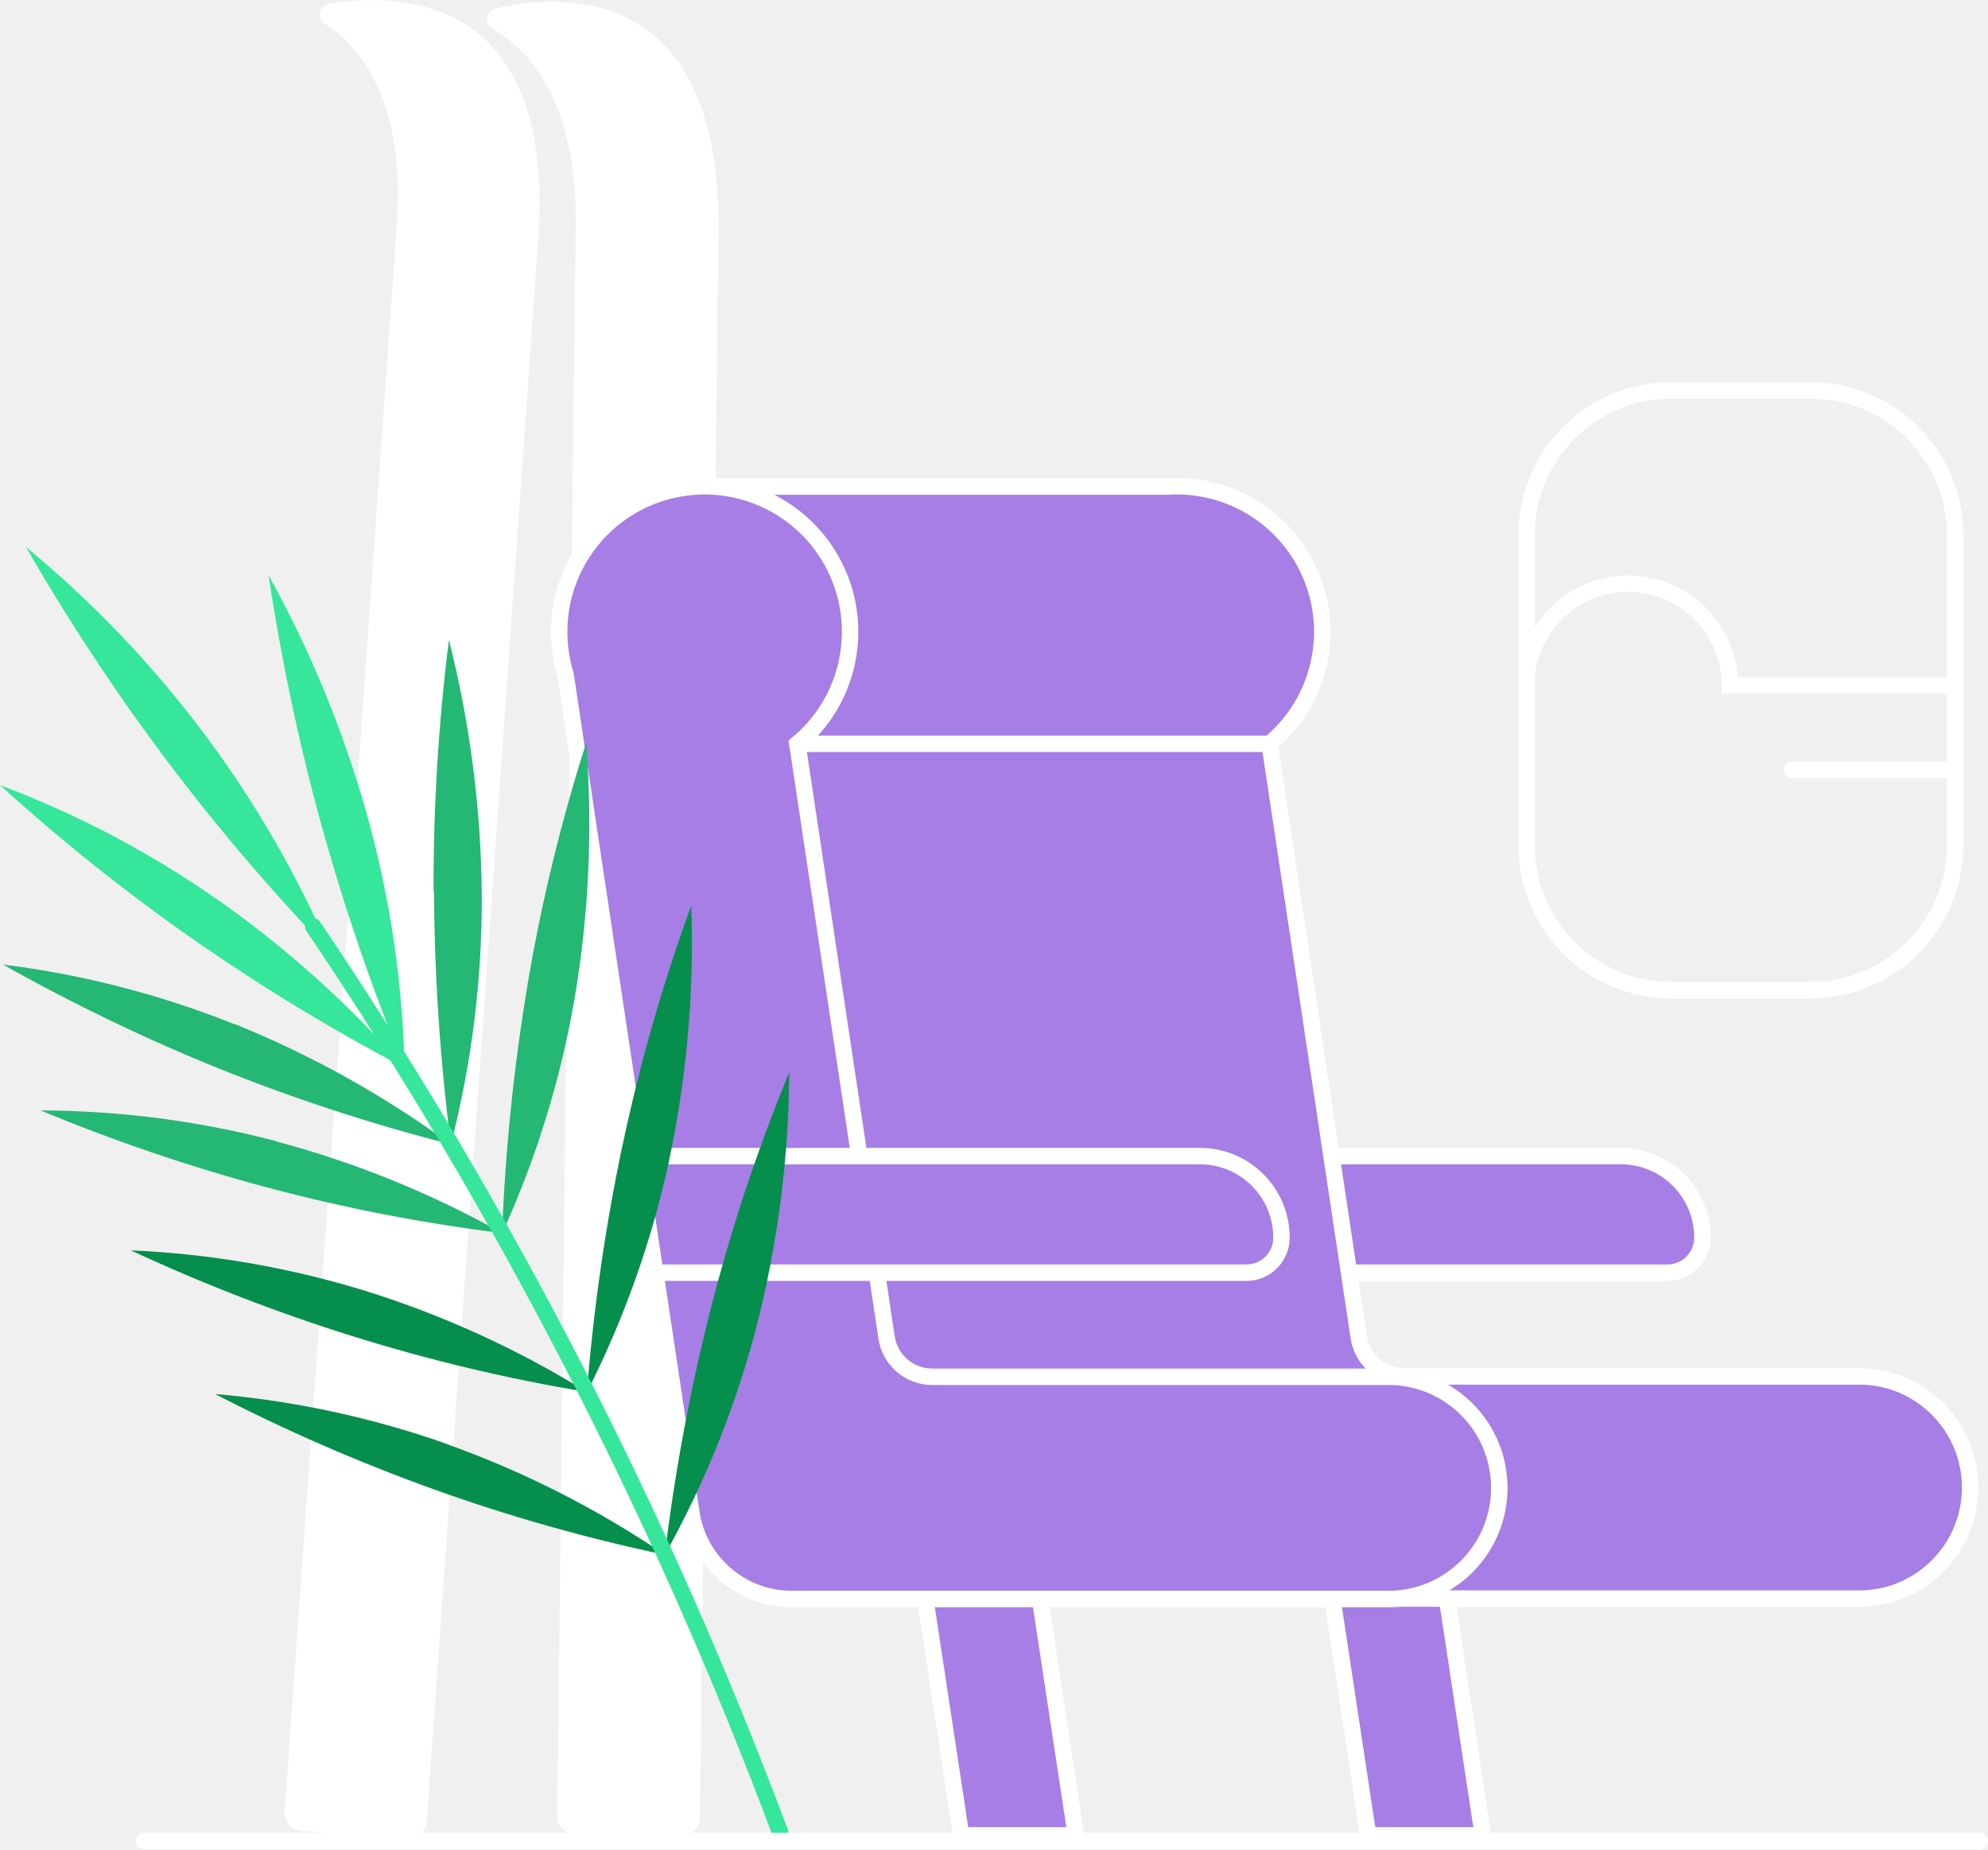
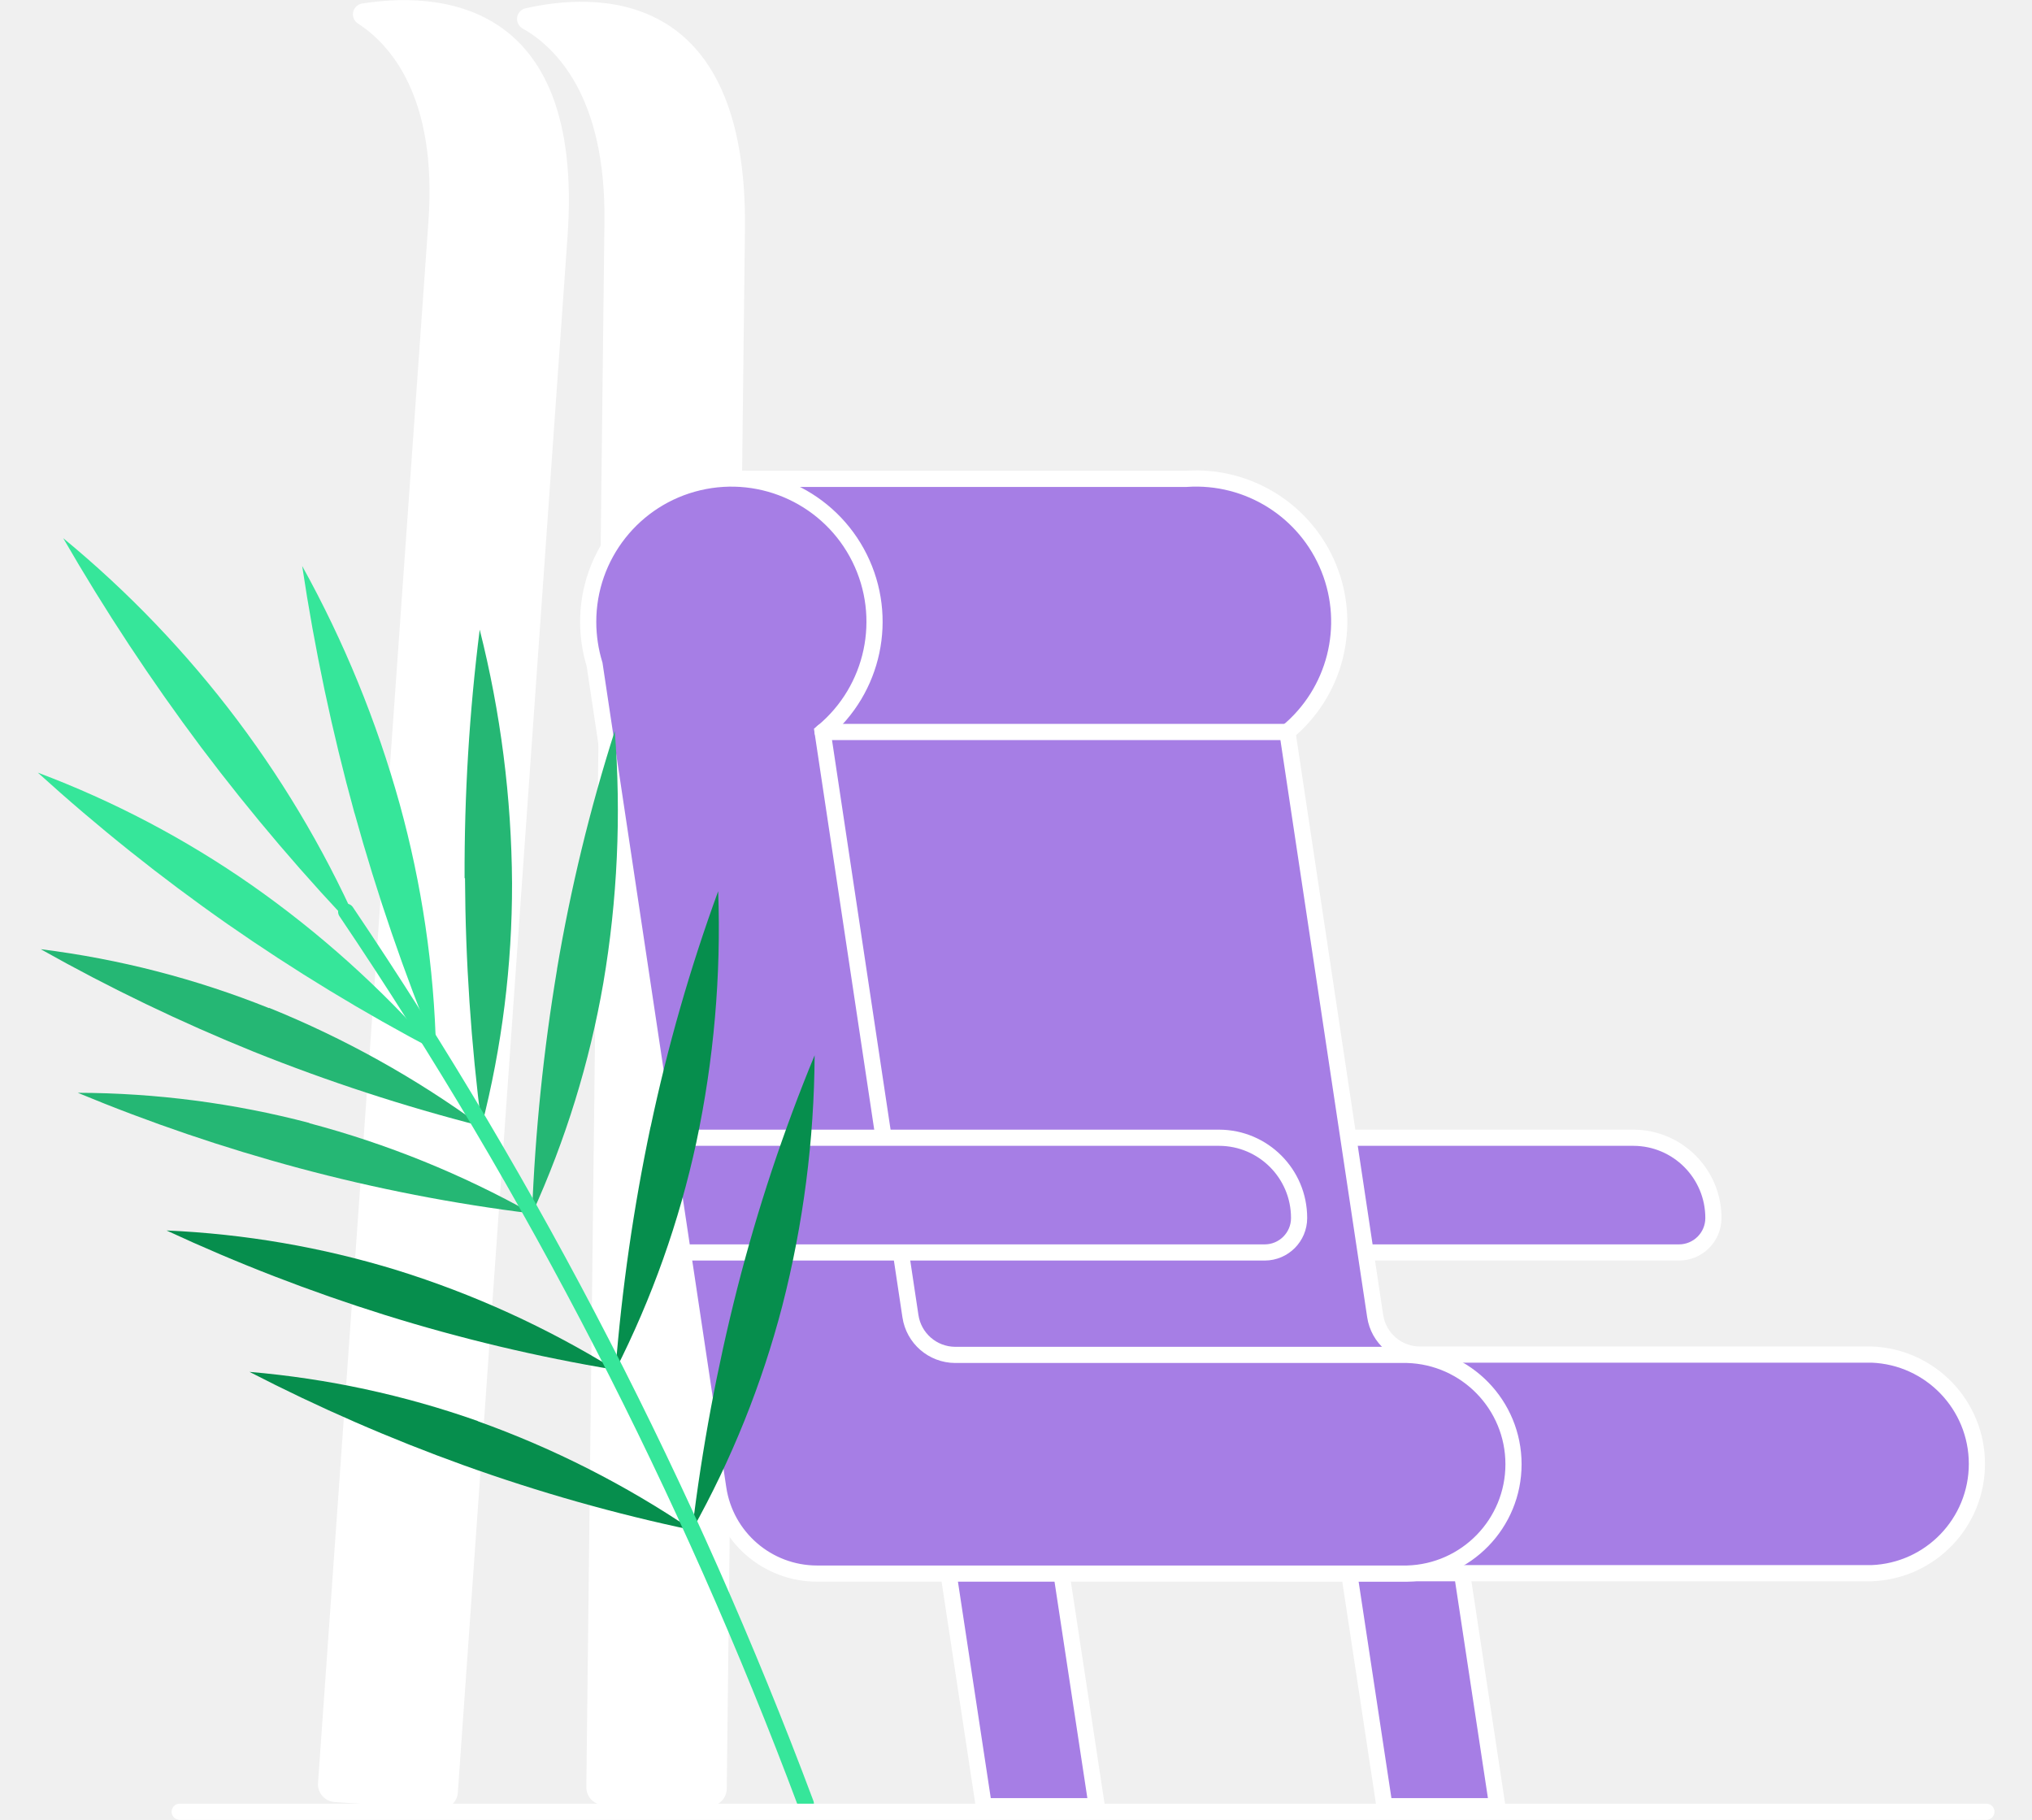
- <svg xmlns="http://www.w3.org/2000/svg" viewBox="0 0 242.04 225.1">
+ <svg xmlns="http://www.w3.org/2000/svg" width="268" height="240" viewBox="0 0 242 225.1">
  <path d="M91.14,327.79a2.2,2.2,0,0,1-2-2.36l13.66-193.17c1.1-15.49-4.8-21.92-8.75-24.47a1.35,1.35,0,0,1,.53-2.45C103,104,122.18,104,120,134.19L106.43,326.67a2.2,2.2,0,0,1-2.35,2Z" transform="translate(-54.48 -104.9)" fill="#fff" />
  <path d="M124.5,328.17a2.2,2.2,0,0,1-2.17-2.23l2.24-193.63c0.19-15.53-6.07-21.61-10.16-23.91a1.35,1.35,0,0,1,.39-2.47c8.36-1.9,27.49-3,27.15,27.28l-2.25,192.93a2.2,2.2,0,0,1-2.22,2.18Z" transform="translate(-54.48 -104.9)" fill="#fff" />
-   <path d="M275,225.43H257.87a17.6,17.6,0,0,1-17.52-17.58V170a17.6,17.6,0,0,1,17.52-17.58H275A17.6,17.6,0,0,1,292.51,170v37.83A17.61,17.61,0,0,1,275,225.43Z" transform="translate(-54.48 -104.9)" fill="none" stroke="#fff" stroke-width="2" />
  <path d="M257.5,259.82H196.76V245.63h55.09a9.92,9.92,0,0,1,9.9,9.93,4.26,4.26,0,0,1-4.25,4.25" transform="translate(-54.48 -104.9)" fill="#a67ee5" />
  <path d="M257.5,259.82H196.76V245.63h55.09a9.92,9.92,0,0,1,9.9,9.93A4.26,4.26,0,0,1,257.5,259.82Z" transform="translate(-54.48 -104.9)" fill="none" stroke="#fff" stroke-miterlimit="10" stroke-width="2" />
  <polygon points="130.99 223.41 117.02 223.41 110.71 181.82 124.68 181.82 130.99 223.41" fill="#a67ee5" />
  <polygon points="130.99 223.41 117.02 223.41 110.71 181.82 124.68 181.82 130.99 223.41" fill="none" stroke="#fff" stroke-miterlimit="10" stroke-width="2" />
  <polygon points="180.54 223.41 166.58 223.41 160.28 181.82 174.24 181.82 180.54 223.41" fill="#a67ee5" />
  <polygon points="180.54 223.41 166.58 223.41 160.28 181.82 174.24 181.82 180.54 223.41" fill="none" stroke="#fff" stroke-miterlimit="10" stroke-width="2" />
  <path d="M281.33,272.45H225.44a5.59,5.59,0,0,1-5.53-4.77l-10.86-72.24a17.71,17.71,0,0,0-12.49-31.31H141.48L141.16,267l15.77,23.35,47.19,8.39a12.3,12.3,0,0,0,4.22.75h73a13.53,13.53,0,0,0,0-27.06" transform="translate(-54.48 -104.9)" fill="#a67ee5" />
  <path d="M281.33,272.45H225.44a5.59,5.59,0,0,1-5.53-4.77l-10.86-72.24a17.71,17.71,0,0,0-12.49-31.31H141.48L141.16,267l15.77,23.35,47.19,8.39a12.3,12.3,0,0,0,4.22.75h73A13.53,13.53,0,0,0,281.33,272.45Z" transform="translate(-54.48 -104.9)" fill="none" stroke="#fff" stroke-miterlimit="10" stroke-width="2" />
  <path d="M162.42,267.69l-10.86-72.24a17.71,17.71,0,1,0-29-13.61,18,18,0,0,0,.79,5.25L138.65,289a12.36,12.36,0,0,0,12.21,10.54h73a13.53,13.53,0,0,0,0-27.05H167.95a5.62,5.62,0,0,1-5.53-4.78" transform="translate(-54.48 -104.9)" fill="#a67ee5" />
  <path d="M162.42,267.69l-10.86-72.24a17.71,17.71,0,1,0-29-13.61,18,18,0,0,0,.79,5.25L138.65,289a12.36,12.36,0,0,0,12.21,10.54h73a13.53,13.53,0,0,0,0-27.05H167.95A5.62,5.62,0,0,1,162.42,267.69Z" transform="translate(-54.48 -104.9)" fill="none" stroke="#fff" stroke-miterlimit="10" stroke-width="2" />
  <path d="M206.26,259.82h-72l-2.13-14.19H200.6a9.92,9.92,0,0,1,9.9,9.93,4.26,4.26,0,0,1-4.25,4.25" transform="translate(-54.48 -104.9)" fill="#a67ee5" />
  <path d="M206.26,259.82h-72l-2.13-14.19H200.6a9.92,9.92,0,0,1,9.9,9.93A4.26,4.26,0,0,1,206.26,259.82Z" transform="translate(-54.48 -104.9)" fill="none" stroke="#fff" stroke-miterlimit="10" stroke-width="2" />
  <line x1="97.08" y1="90.54" x2="154.57" y2="90.54" fill="none" stroke="#fff" stroke-linecap="round" stroke-miterlimit="10" stroke-width="2" />
  <path d="M79.18,194A131,131,0,0,1,94.77,220.9a255,255,0,0,1-20.08-23.55,259,259,0,0,1-17.07-25.88A131.72,131.72,0,0,1,79.18,194" transform="translate(-54.48 -104.9)" fill="#36e69a" />
  <path d="M80.94,214.39a127.19,127.19,0,0,1,22.8,20.49A242.09,242.09,0,0,1,77.9,219.17a235.86,235.86,0,0,1-23.42-18.7,119.82,119.82,0,0,1,26.46,13.92" transform="translate(-54.48 -104.9)" fill="#36e69a" />
  <path d="M93.66,205.48a258.38,258.38,0,0,0,10.08,29.39,125.63,125.63,0,0,0-4.5-30.52,135.9,135.9,0,0,0-12.06-29.44,260.33,260.33,0,0,0,6.47,30.57" transform="translate(-54.48 -104.9)" fill="#36e69a" />
  <path d="M107.32,213.52a250.14,250.14,0,0,0,2.06,30.67,119.93,119.93,0,0,0,3.76-30.05,131.24,131.24,0,0,0-4-31.36,238.1,238.1,0,0,0-1.87,30.74" transform="translate(-54.48 -104.9)" fill="#25b774" />
  <path d="M83.08,229.56a121.93,121.93,0,0,1,26.29,14.64A225.91,225.91,0,0,1,81.21,235a228.11,228.11,0,0,1-26.37-12.69,113.61,113.61,0,0,1,28.25,7.29" transform="translate(-54.48 -104.9)" fill="#25b774" />
  <path d="M88.06,243.83A118.11,118.11,0,0,1,115.62,255a211,211,0,0,1-28.78-5.6,220.87,220.87,0,0,1-27.42-9.33,114,114,0,0,1,28.65,3.73" transform="translate(-54.48 -104.9)" fill="#25b774" />
  <path d="M118.71,224.79a238,238,0,0,0-3.1,30.25,117.11,117.11,0,0,0,8.82-28.54,127.44,127.44,0,0,0,1.42-31.19,213.92,213.92,0,0,0-7.15,29.48" transform="translate(-54.48 -104.9)" fill="#25b774" />
  <path d="M98.86,262a118.24,118.24,0,0,1,27.07,12.34,212.3,212.3,0,0,1-28.53-6.79,220.78,220.78,0,0,1-27-10.45A114.06,114.06,0,0,1,98.86,262" transform="translate(-54.48 -104.9)" fill="#068e4d" />
  <path d="M130.27,244.29a236.56,236.56,0,0,0-4.34,30.1,116.94,116.94,0,0,0,10-28.16,127.42,127.42,0,0,0,2.71-31.1,214.43,214.43,0,0,0-8.36,29.16" transform="translate(-54.48 -104.9)" fill="#068e4d" />
  <path d="M108.9,280.69a118.21,118.21,0,0,1,26.54,13.47,213.62,213.62,0,0,1-28.23-8,221.65,221.65,0,0,1-26.55-11.57,113.82,113.82,0,0,1,28.24,6.08" transform="translate(-54.48 -104.9)" fill="#068e4d" />
  <path d="M141,264.26a236.09,236.09,0,0,0-5.58,29.9,117.46,117.46,0,0,0,11.15-27.73,127.2,127.2,0,0,0,4-31A214.24,214.24,0,0,0,141,264.26" transform="translate(-54.48 -104.9)" fill="#068e4d" />
  <path d="M92.62,217.67A529.26,529.26,0,0,1,149.48,328" transform="translate(-54.48 -104.9)" fill="none" stroke="#36e69a" stroke-linecap="round" stroke-linejoin="round" stroke-width="2" />
  <line x1="17.55" y1="224.1" x2="241.04" y2="224.1" fill="none" stroke="#fff" stroke-linecap="round" stroke-miterlimit="10" stroke-width="2" />
-   <defs>
-     <clipPath id="window" transform="translate(0 -70)">
-       <path d="M275,225.43H257.87a17.6,17.6,0,0,1-17.52-17.58V170a17.6,17.6,0,0,1,17.52-17.58H275A17.6,17.6,0,0,1,292.51,170v37.83A17.61,17.61,0,0,1,275,225.43Z" transform="translate(-54.48 -104.9)" />
-     </clipPath>
-   </defs>
-   <g transform="translate(0 70)" clip-path="url(#window)">
-     <line x1="28.18" y1="38.34" x2="91.09" y2="38.34" fill="none" stroke="#fff" stroke-linecap="round" stroke-miterlimit="10" stroke-width="2" />
-     <path d="M41.77,97.54H77.06a12.4,12.4,0,1,1,24.8,0h17.93" transform="translate(-40.77 -69.46)" fill="none" stroke="#fff" stroke-linecap="round" stroke-miterlimit="10" stroke-width="2" />
-     <line x1="218.19" y1="23.72" x2="257.97" y2="23.72" fill="none" stroke="#fff" stroke-linecap="round" stroke-miterlimit="10" stroke-width="2" />
-     <path d="M278.75,82.91H251.39a12.4,12.4,0,1,0-24.8,0H208.65" transform="translate(-40.77 -69.46)" fill="none" stroke="#fff" stroke-linecap="round" stroke-miterlimit="10" stroke-width="2" />
-     <line x1="246.24" y1="13.45" x2="268.43" y2="13.45" fill="none" stroke="#fff" stroke-linecap="round" stroke-miterlimit="10" stroke-width="2" />
-   </g>
</svg>
